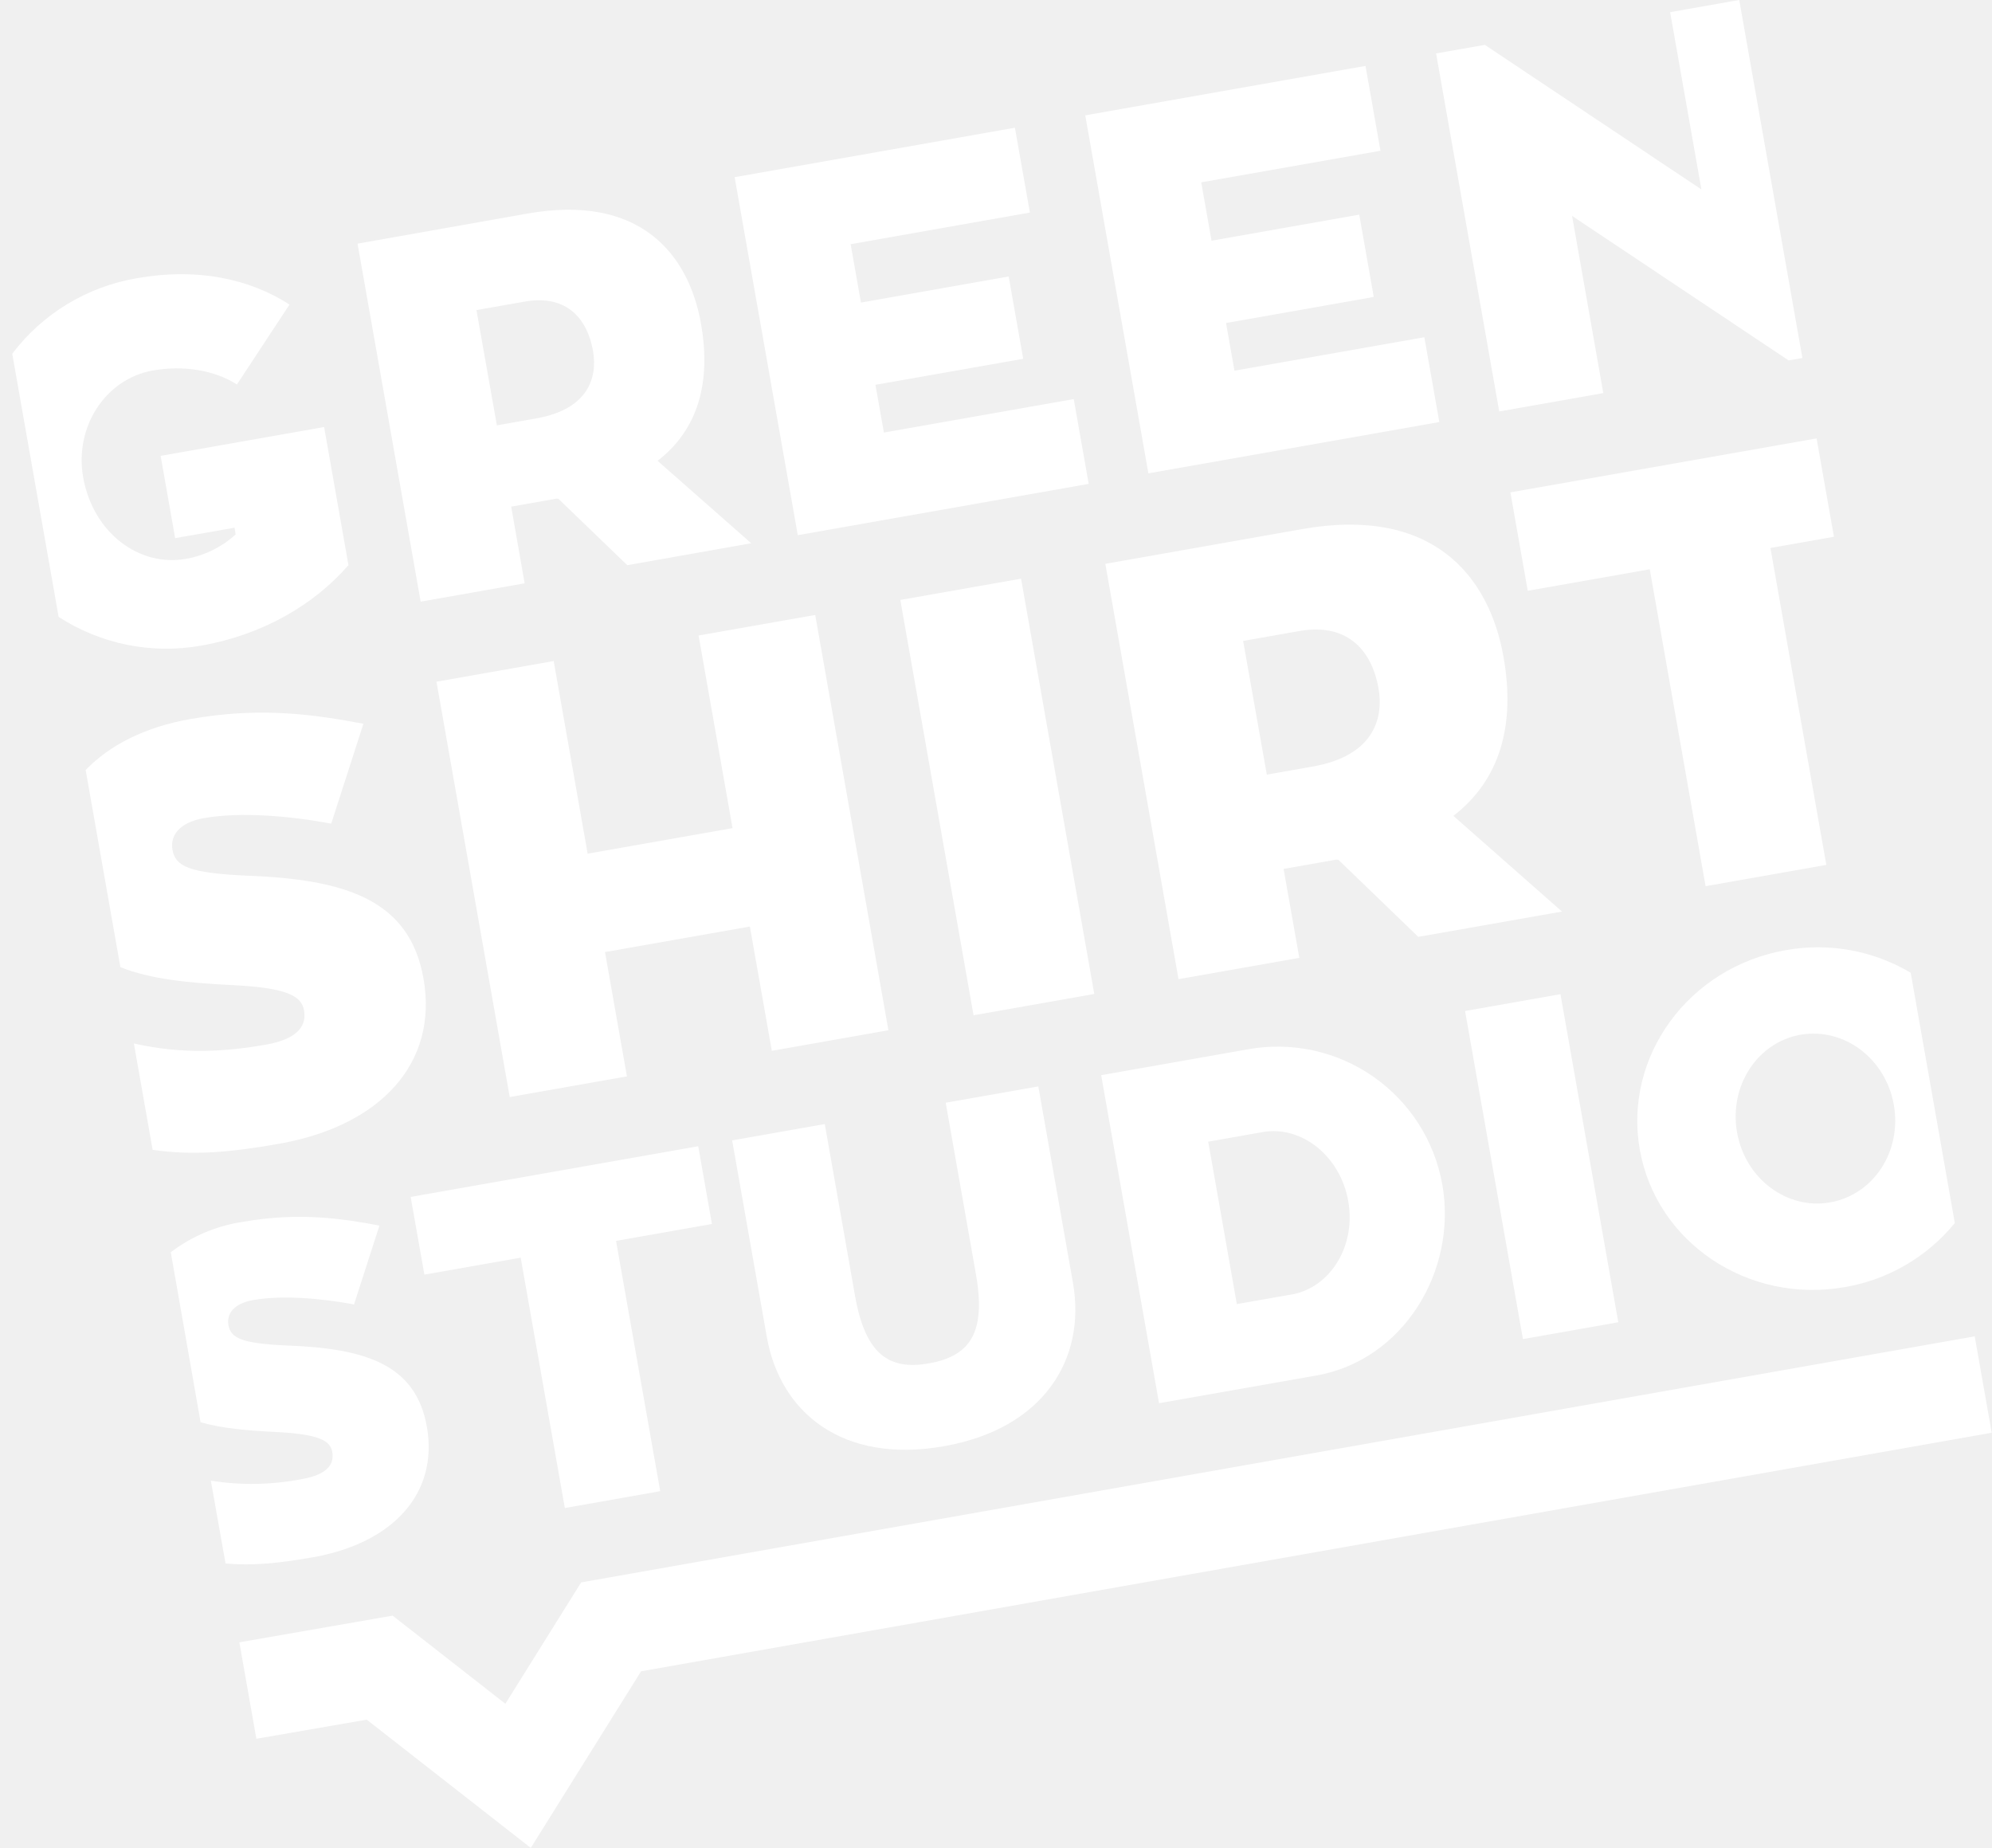
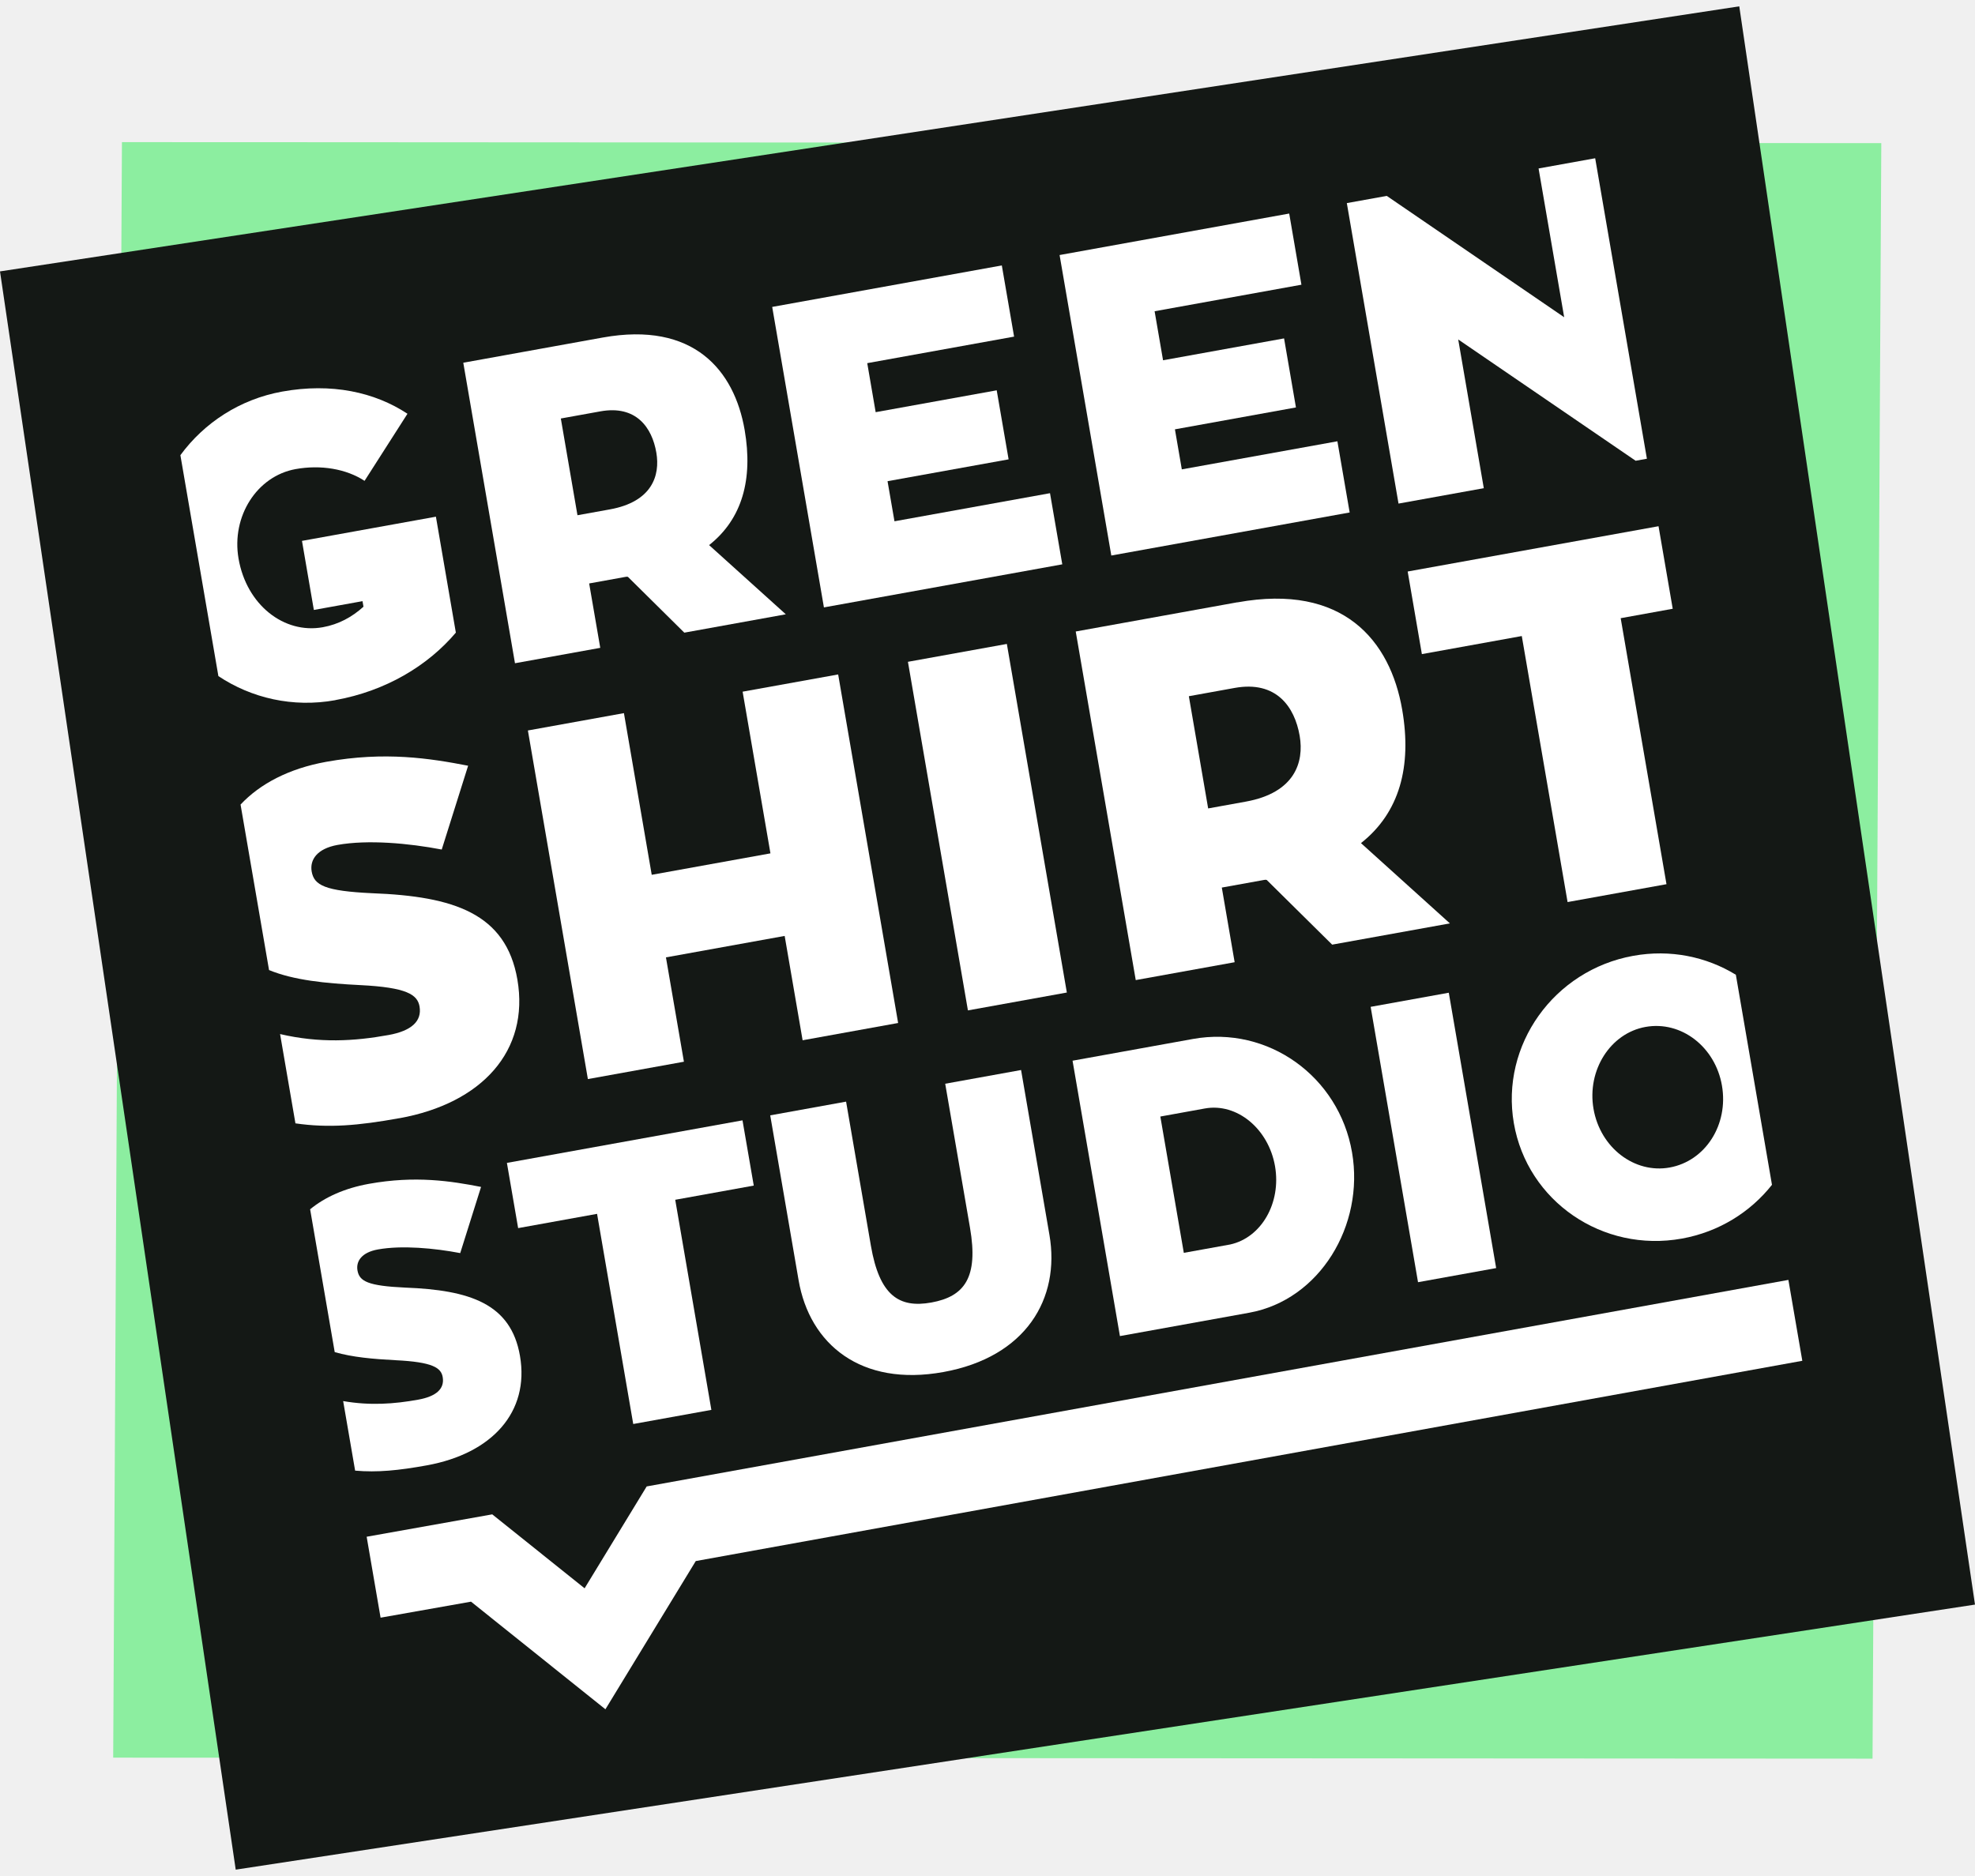
- <svg xmlns="http://www.w3.org/2000/svg" width="69" height="64" viewBox="0 0 69 64" fill="none">
-   <path d="M20.13 54.806L17.505 59.009L13.601 55.957L8.291 56.881L8.88 60.221L12.703 59.559L18.386 64.001L22.206 57.884L68.99 49.621L68.401 46.283L20.13 54.806Z" fill="white" />
-   <path d="M6.977 22.359C9.101 21.984 10.879 20.945 12.07 19.574L11.227 14.79L5.564 15.789L6.067 18.638L8.124 18.276L8.162 18.511C7.68 18.949 7.084 19.242 6.443 19.356C4.807 19.644 3.217 18.445 2.879 16.522C2.575 14.78 3.657 13.121 5.293 12.832C6.355 12.646 7.429 12.818 8.207 13.316L10.028 10.548C8.637 9.65 6.81 9.264 4.734 9.638C3.018 9.929 1.476 10.863 0.424 12.251L2.031 21.365C3.493 22.313 5.262 22.668 6.977 22.359Z" fill="white" />
-   <path d="M17.707 17.547L19.235 17.277C19.271 17.267 19.308 17.267 19.343 17.277L21.728 19.574L26.02 18.815L22.778 15.96C24.183 14.878 24.638 13.238 24.282 11.215C23.848 8.753 22.127 6.716 18.276 7.396L12.385 8.439L14.571 20.838L18.173 20.202L17.707 17.547ZM16.504 10.74L18.173 10.446C19.691 10.179 20.358 11.112 20.54 12.15C20.709 13.1 20.354 14.178 18.577 14.491L17.211 14.732L16.504 10.74Z" fill="white" />
-   <path d="M37.711 16.758L37.193 13.822L30.617 14.981L30.324 13.327L35.442 12.426L34.939 9.576L29.822 10.479L29.465 8.457L35.674 7.361L35.155 4.424L25.447 6.137L27.634 18.535L37.711 16.758Z" fill="white" />
-   <path d="M49.856 14.617L49.337 11.68L42.76 12.839L42.468 11.187L47.585 10.284L47.082 7.434L41.966 8.337L41.609 6.315L47.817 5.221L47.299 2.283L37.592 3.995L39.778 16.394L49.856 14.617Z" fill="white" />
-   <path d="M58.934 6.561L51.433 1.554L49.744 1.851L51.931 14.25L55.536 13.614L54.454 7.477L61.955 12.483L62.432 12.399L60.245 0L57.851 0.422L58.934 6.561Z" fill="white" />
-   <path d="M9.679 39.611C13.169 38.994 15.187 36.832 14.67 33.893C14.187 31.162 11.981 30.454 8.529 30.327C6.535 30.236 6.074 30.002 5.974 29.432C5.888 28.942 6.206 28.487 7.063 28.335C8.349 28.109 10.08 28.265 11.473 28.526L12.588 25.068C10.978 24.765 9.074 24.461 6.585 24.906C5.009 25.183 3.788 25.816 2.967 26.669L4.17 33.497C5.221 33.917 6.549 34.044 8.021 34.117C9.993 34.211 10.448 34.51 10.532 35C10.64 35.607 10.183 36.008 9.226 36.178C7.766 36.434 6.309 36.518 4.637 36.14L5.287 39.824C6.687 40.023 7.936 39.919 9.679 39.611Z" fill="white" />
-   <path d="M26.734 36.394L30.773 35.681L28.238 21.299L24.198 22.01L25.374 28.682L20.355 29.567L19.179 22.895L15.119 23.611L17.656 37.995L21.716 37.279L20.956 32.974L25.975 32.09L26.734 36.394Z" fill="white" />
-   <path d="M35.368 20.042L31.186 20.779L33.722 35.163L37.904 34.425L35.368 20.042Z" fill="white" />
-   <path d="M45.115 18.323L38.287 19.528L40.822 33.912L45.006 33.174L44.462 30.094L46.238 29.78C46.279 29.77 46.321 29.77 46.362 29.78L49.127 32.447L54.105 31.571L50.343 28.257C51.967 27.008 52.495 25.099 52.081 22.76C51.578 19.898 49.585 17.536 45.115 18.323ZM47.749 23.834C47.943 24.936 47.532 26.186 45.473 26.548L43.881 26.829L43.06 22.198L44.998 21.857C46.757 21.546 47.536 22.629 47.749 23.834Z" fill="white" />
-   <path d="M52.919 20.461L57.145 19.716L59.079 30.692L63.261 29.954L61.325 18.978L63.525 18.59L62.924 15.184L52.318 17.053L52.919 20.461Z" fill="white" />
-   <path d="M10.843 53.934C13.598 53.447 15.191 51.737 14.787 49.417C14.407 47.257 12.663 46.7 9.932 46.6C8.357 46.529 7.992 46.343 7.913 45.893C7.844 45.504 8.096 45.145 8.773 45.026C9.79 44.847 11.157 44.972 12.263 45.178L13.143 42.447C11.871 42.207 10.368 41.974 8.401 42.32C7.498 42.456 6.644 42.817 5.916 43.37L6.948 49.26C7.693 49.471 8.571 49.548 9.527 49.595C11.085 49.669 11.442 49.906 11.51 50.291C11.595 50.775 11.236 51.089 10.479 51.223C9.432 51.429 8.357 51.45 7.303 51.282L7.813 54.151C8.749 54.233 9.649 54.144 10.843 53.934Z" fill="white" />
-   <path d="M19.565 52.229L22.869 51.646L21.339 42.977L24.66 42.391L24.186 39.699L14.225 41.455L14.7 44.146L18.036 43.558L19.565 52.229Z" fill="white" />
-   <path d="M35.966 37.628L32.758 38.192L33.806 44.14C34.168 46.187 33.576 46.973 32.172 47.22C30.807 47.461 29.978 46.926 29.617 44.879L28.569 38.931L25.361 39.497L26.56 46.299C27.026 48.942 29.198 50.699 32.679 50.092C36.16 49.486 37.629 47.058 37.166 44.433L35.966 37.628Z" fill="white" />
-   <path d="M43.236 36.34L38.143 37.238L40.147 48.599L45.609 47.637C48.591 47.111 50.49 44.034 49.959 41.02C49.688 39.508 48.828 38.166 47.567 37.288C46.306 36.41 44.748 36.069 43.236 36.34ZM44.814 44.82L42.842 45.166L41.851 39.541L43.735 39.209C45.09 38.971 46.427 40.046 46.7 41.594C46.973 43.108 46.127 44.538 44.814 44.82Z" fill="white" />
-   <path d="M54.052 34.433L50.748 35.016L52.752 46.378L56.055 45.795L54.052 34.433Z" fill="white" />
-   <path d="M61.847 32.91C58.493 33.5 56.233 36.591 56.8 39.815C57.368 43.039 60.552 45.169 63.904 44.578C65.4 44.322 66.752 43.534 67.712 42.359L66.184 33.691C64.88 32.916 63.34 32.639 61.847 32.91ZM65.599 38.263C65.882 39.876 64.902 41.378 63.387 41.645C61.906 41.906 60.452 40.833 60.169 39.217C59.885 37.601 60.883 36.099 62.364 35.838C63.88 35.575 65.318 36.668 65.599 38.263Z" fill="white" />
+ <svg xmlns="http://www.w3.org/2000/svg" width="80" height="76" viewBox="0 0 80 76" fill="none">
+   <rect width="71.265" height="65.448" transform="matrix(1 0.000581645 -0.00542226 0.999985 4.93945 5.75781)" fill="#8CEEA0" />
+   <rect width="71.265" height="65.448" transform="matrix(0.988583 -0.150677 0.14589 0.989301 0 10.9949)" fill="#141815" />
+   <path d="M26.195 60.218L23.68 64.345L19.939 61.349L14.852 62.256L15.416 65.535L19.079 64.886L24.523 69.246L28.183 63.241L73.005 55.128L72.441 51.851L26.195 60.218Z" fill="white" />
+   <path d="M13.585 28.362C15.624 27.994 17.325 26.974 18.465 25.629L17.657 20.932L12.232 21.912L12.713 24.71L14.684 24.354L14.723 24.579C14.257 25 13.717 25.294 13.076 25.41C11.509 25.693 9.986 24.509 9.662 22.627C9.368 20.917 10.407 19.287 11.974 19.004C12.986 18.821 14.021 18.991 14.767 19.48L16.505 16.762C15.172 15.881 13.422 15.504 11.434 15.863C9.71 16.174 8.263 17.135 7.307 18.44L8.846 27.39C10.181 28.28 11.861 28.677 13.584 28.365L13.585 28.362Z" fill="white" />
+   <path d="M23.868 23.636L25.333 23.371C25.367 23.365 25.4 23.359 25.436 23.371L27.719 25.63L31.83 24.886L28.723 22.083C30.069 21.02 30.505 19.41 30.164 17.424C29.748 15.007 28.1 13.008 24.41 13.675L18.766 14.695L20.86 26.869L24.314 26.245L23.865 23.638L23.868 23.636ZM22.718 16.954L24.319 16.665C25.768 16.403 26.412 17.319 26.586 18.338C26.746 19.27 26.407 20.328 24.705 20.636L23.391 20.873L22.717 16.954H22.718Z" fill="white" />
+   <path d="M43.029 22.862L42.532 19.98L36.232 21.118L35.951 19.494L40.855 18.609L40.373 15.812L35.47 16.698L35.129 14.712L41.077 13.637L40.58 10.753L31.279 12.434L33.374 24.607L43.029 22.862Z" fill="white" />
+   <path d="M54.67 20.761L54.173 17.877L47.871 19.015L47.592 17.393L52.494 16.506L52.013 13.709L47.111 14.595L46.769 12.609L52.716 11.534L52.221 8.651L42.92 10.332L45.015 22.505L54.67 20.761Z" fill="white" />
+   <path d="M63.359 12.852L56.173 7.936L54.555 8.228L56.649 20.401L60.103 19.777L59.067 13.752L66.254 18.666L66.71 18.584L64.615 6.411L62.322 6.825L63.359 12.852Z" fill="white" />
+   <path d="M16.18 45.301C19.521 44.698 21.453 42.572 20.958 39.686C20.495 37.002 18.382 36.311 15.075 36.186C13.165 36.096 12.723 35.867 12.625 35.307C12.542 34.826 12.849 34.379 13.669 34.23C14.9 34.008 16.559 34.161 17.893 34.416L18.962 31.021C17.419 30.722 15.595 30.433 13.211 30.863C11.701 31.136 10.531 31.754 9.744 32.594L10.898 39.299C11.906 39.712 13.176 39.837 14.588 39.908C16.477 40.001 16.911 40.294 16.994 40.774C17.097 41.374 16.659 41.764 15.741 41.93C14.344 42.183 12.948 42.264 11.345 41.892L11.967 45.509C13.309 45.703 14.506 45.602 16.18 45.299V45.301Z" fill="white" />
+   <path d="M32.511 42.143L36.38 41.443L33.951 27.323L30.081 28.021L31.208 34.571L26.399 35.44L25.273 28.89L21.383 29.593L23.813 43.715L27.703 43.012L26.975 38.785L31.784 37.916L32.511 42.143Z" fill="white" />
+   <path d="M40.784 26.087L36.777 26.811L39.207 40.933L43.214 40.209L40.784 26.087Z" fill="white" />
+   <path d="M50.121 24.4L43.574 25.583L46.005 39.705L50.011 38.981L49.491 35.957L51.191 35.65C51.231 35.642 51.27 35.636 51.312 35.65L53.961 38.269L58.73 37.408L55.128 34.156C56.689 32.924 57.195 31.056 56.798 28.753C56.316 25.948 54.404 23.628 50.124 24.403L50.121 24.4ZM52.645 29.809C52.831 30.89 52.437 32.118 50.463 32.475L48.938 32.751L48.156 28.205L50.013 27.869C51.694 27.566 52.442 28.629 52.645 29.81V29.809Z" fill="white" />
+   <path d="M57.595 26.499L61.642 25.767L63.497 36.544L67.503 35.82L65.648 25.044L67.756 24.662L67.181 21.318L57.02 23.153L57.595 26.499Z" fill="white" />
+   <path d="M17.288 59.364C19.928 58.887 21.455 57.207 21.062 54.929C20.697 52.809 19.027 52.263 16.415 52.163C14.906 52.093 14.557 51.911 14.48 51.468C14.415 51.089 14.656 50.736 15.304 50.618C16.277 50.442 17.588 50.564 18.642 50.765L19.486 48.084C18.268 47.847 16.828 47.619 14.944 47.959C13.962 48.136 13.161 48.498 12.562 48.99L13.558 54.776C14.272 54.983 15.114 55.057 16.031 55.105C17.524 55.178 17.867 55.41 17.932 55.788C18.014 56.264 17.668 56.571 16.942 56.702C15.966 56.879 14.99 56.949 13.9 56.76L14.385 59.578C15.284 59.657 16.146 59.571 17.288 59.364V59.364Z" fill="white" />
+   <path d="M25.65 57.689L28.815 57.117L27.351 48.605L30.532 48.03L30.076 45.387L20.533 47.111L20.988 49.753L24.185 49.175L25.65 57.689Z" fill="white" />
+   <path d="M41.36 43.348L38.287 43.904L39.292 49.743C39.638 51.753 39.069 52.524 37.726 52.767C36.413 53.004 35.623 52.478 35.277 50.468L34.272 44.629L31.199 45.185L32.348 51.863C32.794 54.458 34.874 56.187 38.21 55.584C41.561 54.979 42.952 52.606 42.509 50.028L41.36 43.349V43.348Z" fill="white" />
+   <path d="M48.324 42.09L43.445 42.971L45.364 54.127L50.599 53.181C53.455 52.665 55.277 49.644 54.766 46.685C54.236 43.6 51.352 41.543 48.324 42.09V42.09ZM49.836 50.415L47.952 50.755L47.001 45.233L48.806 44.906C50.105 44.672 51.385 45.729 51.647 47.248C51.903 48.736 51.092 50.138 49.834 50.415H49.836Z" fill="white" />
+   <path d="M58.685 40.217L55.52 40.789L57.439 51.944L60.604 51.372L58.685 40.217Z" fill="white" />
+   <path d="M66.155 38.722C62.943 39.303 60.775 42.337 61.32 45.501C61.865 48.665 64.915 50.758 68.128 50.177C69.632 49.906 70.903 49.102 71.776 47.999L70.313 39.489C69.125 38.761 67.663 38.449 66.158 38.722H66.155ZM69.75 43.979C70.022 45.561 69.083 47.036 67.631 47.298C66.212 47.554 64.819 46.501 64.547 44.919C64.278 43.352 65.232 41.859 66.651 41.603C68.103 41.341 69.48 42.413 69.75 43.979V43.979Z" fill="white" />
</svg>
